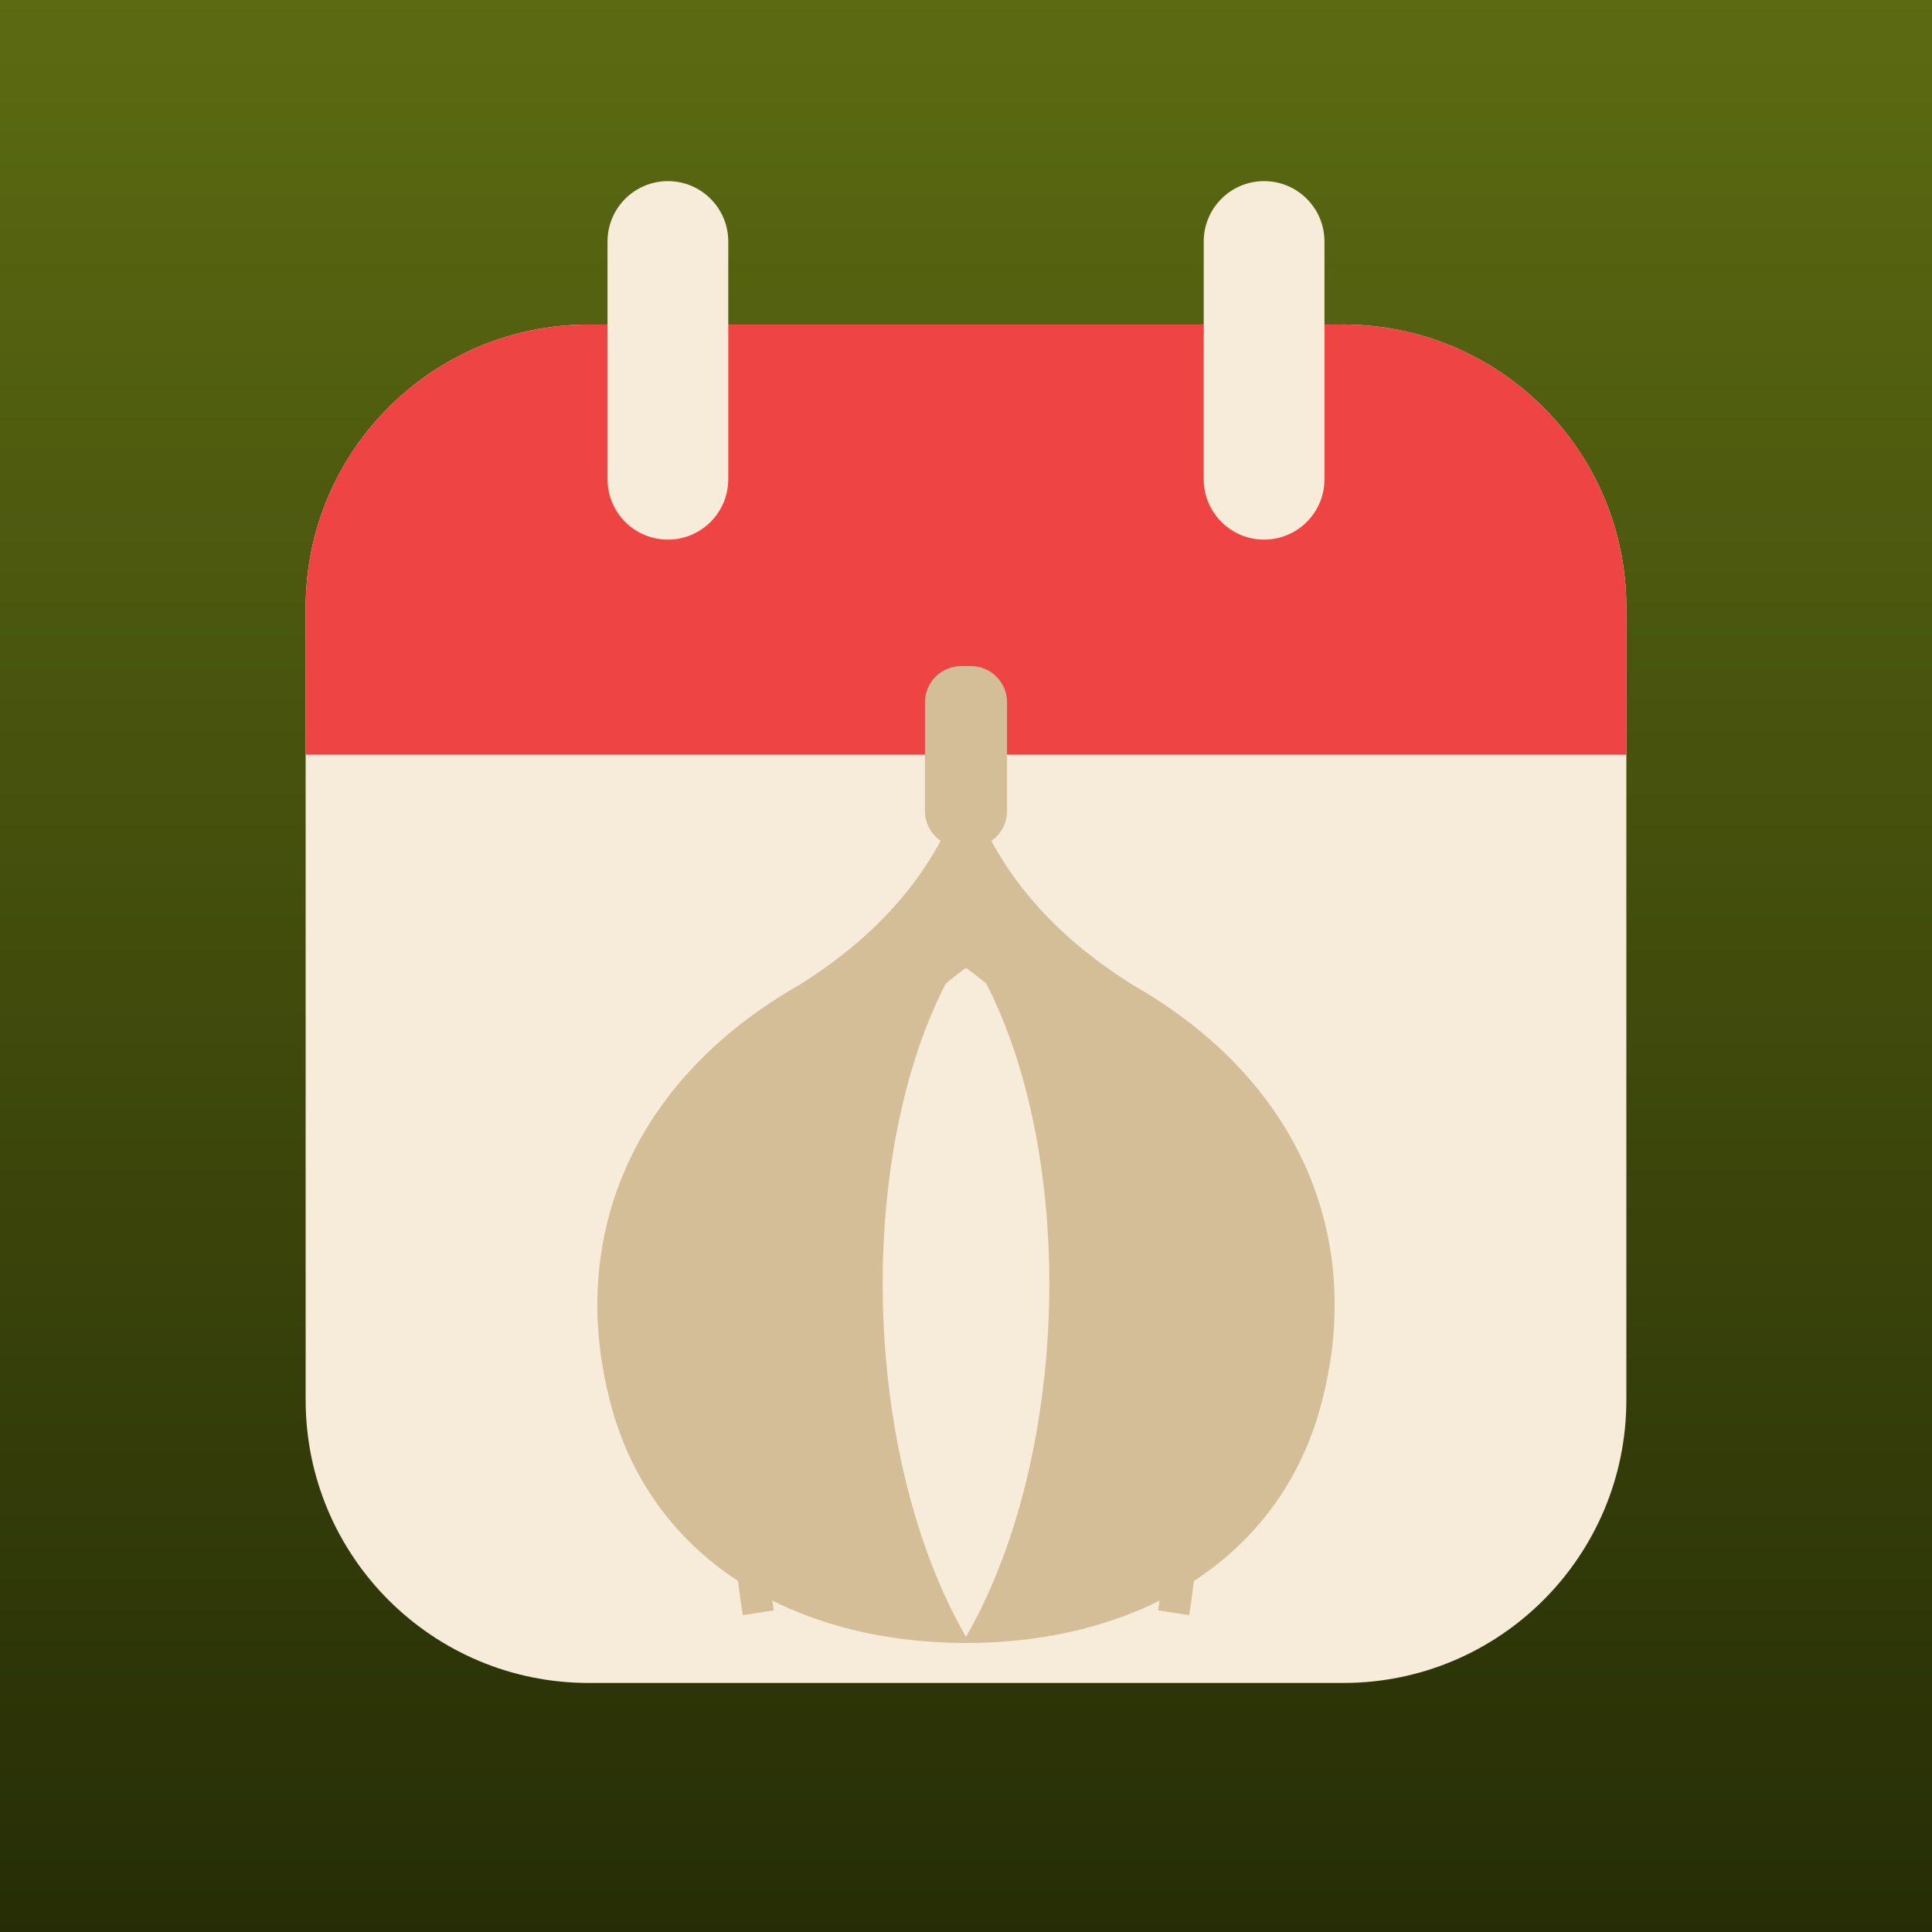
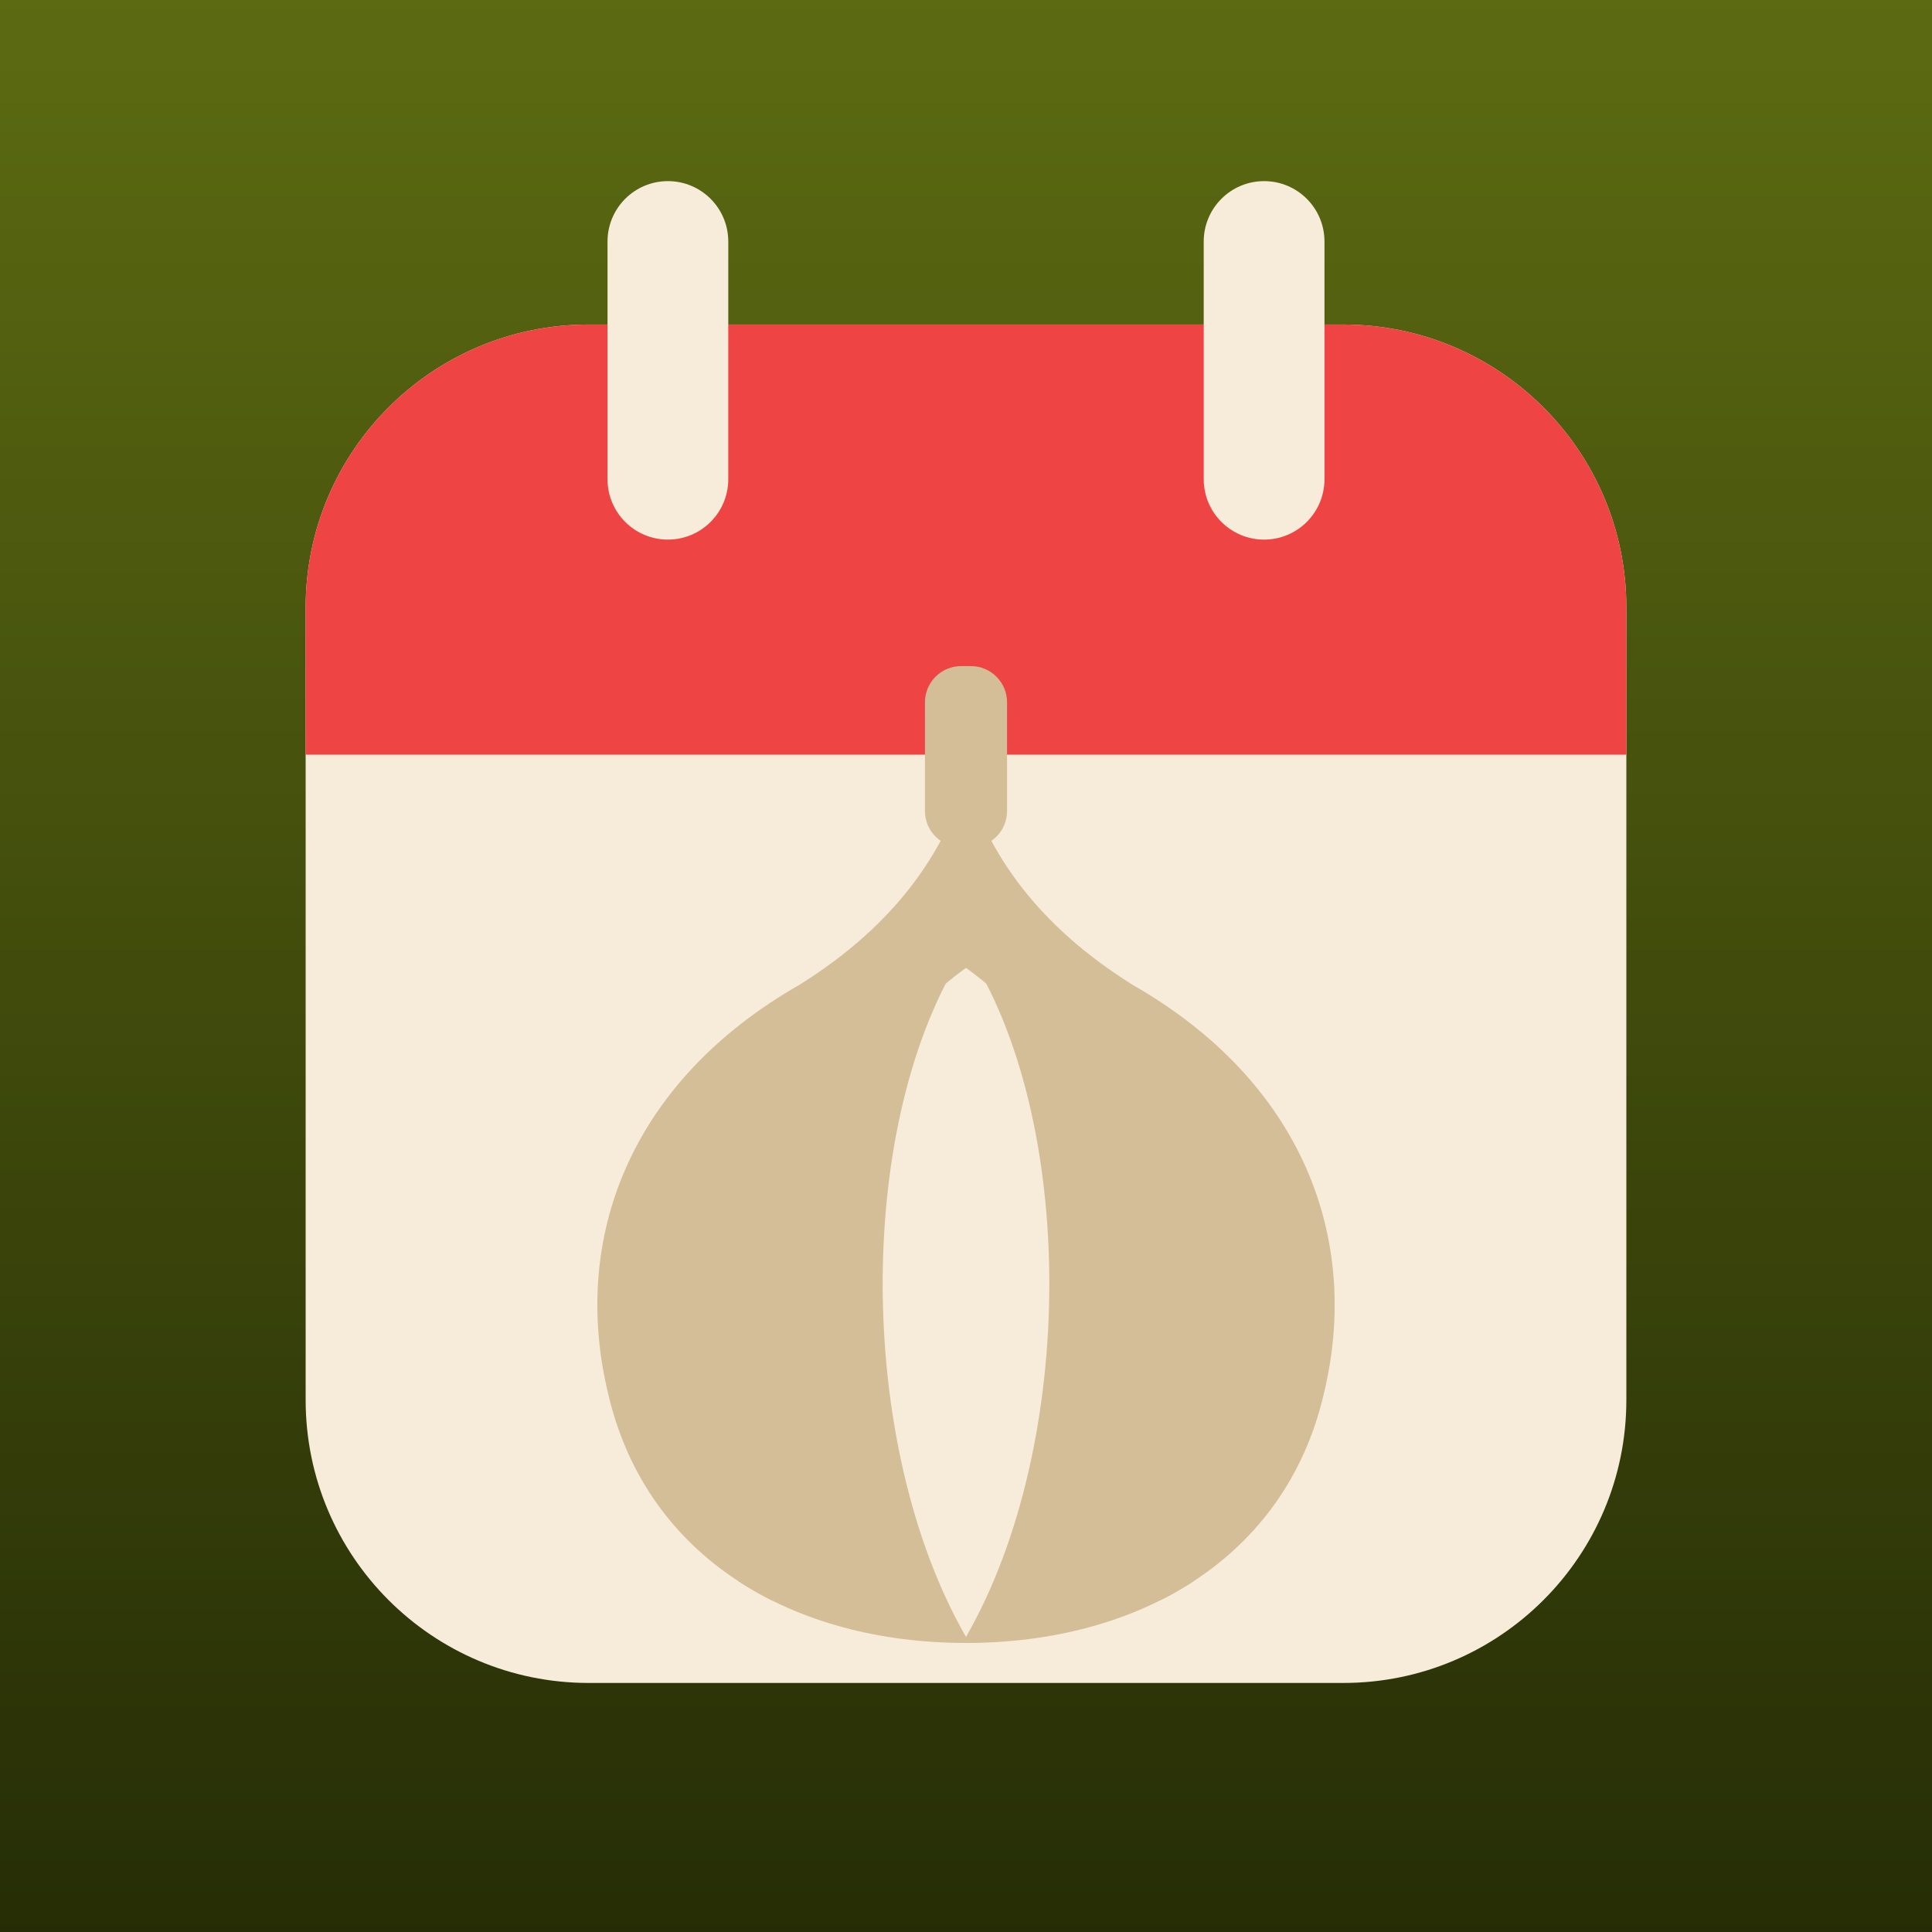
<svg xmlns="http://www.w3.org/2000/svg" viewBox="0 0 1024 1024">
  <defs>
    <linearGradient id="g" x1="0" y1="0" x2="0" y2="1">
      <stop offset="0" stop-color="#5C6B12" />
      <stop offset="1" stop-color="#262D06" />
    </linearGradient>
    <clipPath id="gb">
      <path d="M512 190 C530 250 570 310 650 360 C790 440 840 570 808 700 C776 835 655 905 512 905 C369 905 248 835 216 700 C184 570 234 440 374 360 C454 310 494 250 512 190 Z" />
    </clipPath>
  </defs>
  <rect id="bg" width="1024" height="1024" fill="url(#g)" />
  <g id="layer-main">
    <rect x="162" y="172" width="700" height="720" rx="150" fill="#F6ECD9" />
    <path d="M162 322 A150 150 0 0 1 312 172 L712 172 A150 150 0 0 1 862 322 L862 400 L162 400 Z" fill="#EE4444" />
    <rect x="322" y="96" width="64" height="190" rx="32" fill="#F6ECD9" />
    <rect x="638" y="96" width="64" height="190" rx="32" fill="#F6ECD9" />
    <g transform="translate(512 650) rotate(0) scale(0.64) translate(-512 -560)">
      <rect x="478" y="96" width="68" height="150" rx="30" fill="#D3BE98" />
      <path d="M512 190 C530 250 570 310 650 360 C790 440 840 570 808 700 C776 835 655 905 512 905 C369 905 248 835 216 700 C184 570 234 440 374 360 C454 310 494 250 512 190 Z" fill="#D3BE98" />
      <path d="M512 330 C420 470 420 740 512 900 C604 740 604 470 512 330 Z" fill="#F6ECD9" />
-       <path d="M512 330 C380 420 300 620 340 880" fill="none" stroke="#D3BE98" stroke-width="26" />
-       <path d="M512 330 C644 420 724 620 684 880" fill="none" stroke="#D3BE98" stroke-width="26" />
+       <path d="M512 330 C380 420 300 620 340 880" fill="none" stroke="#D3BE98" stroke-width="26" clip-path="url(#gb)" />
+       <path d="M512 330 C644 420 724 620 684 880" fill="none" stroke="#D3BE98" stroke-width="26" clip-path="url(#gb)" />
    </g>
  </g>
</svg>
